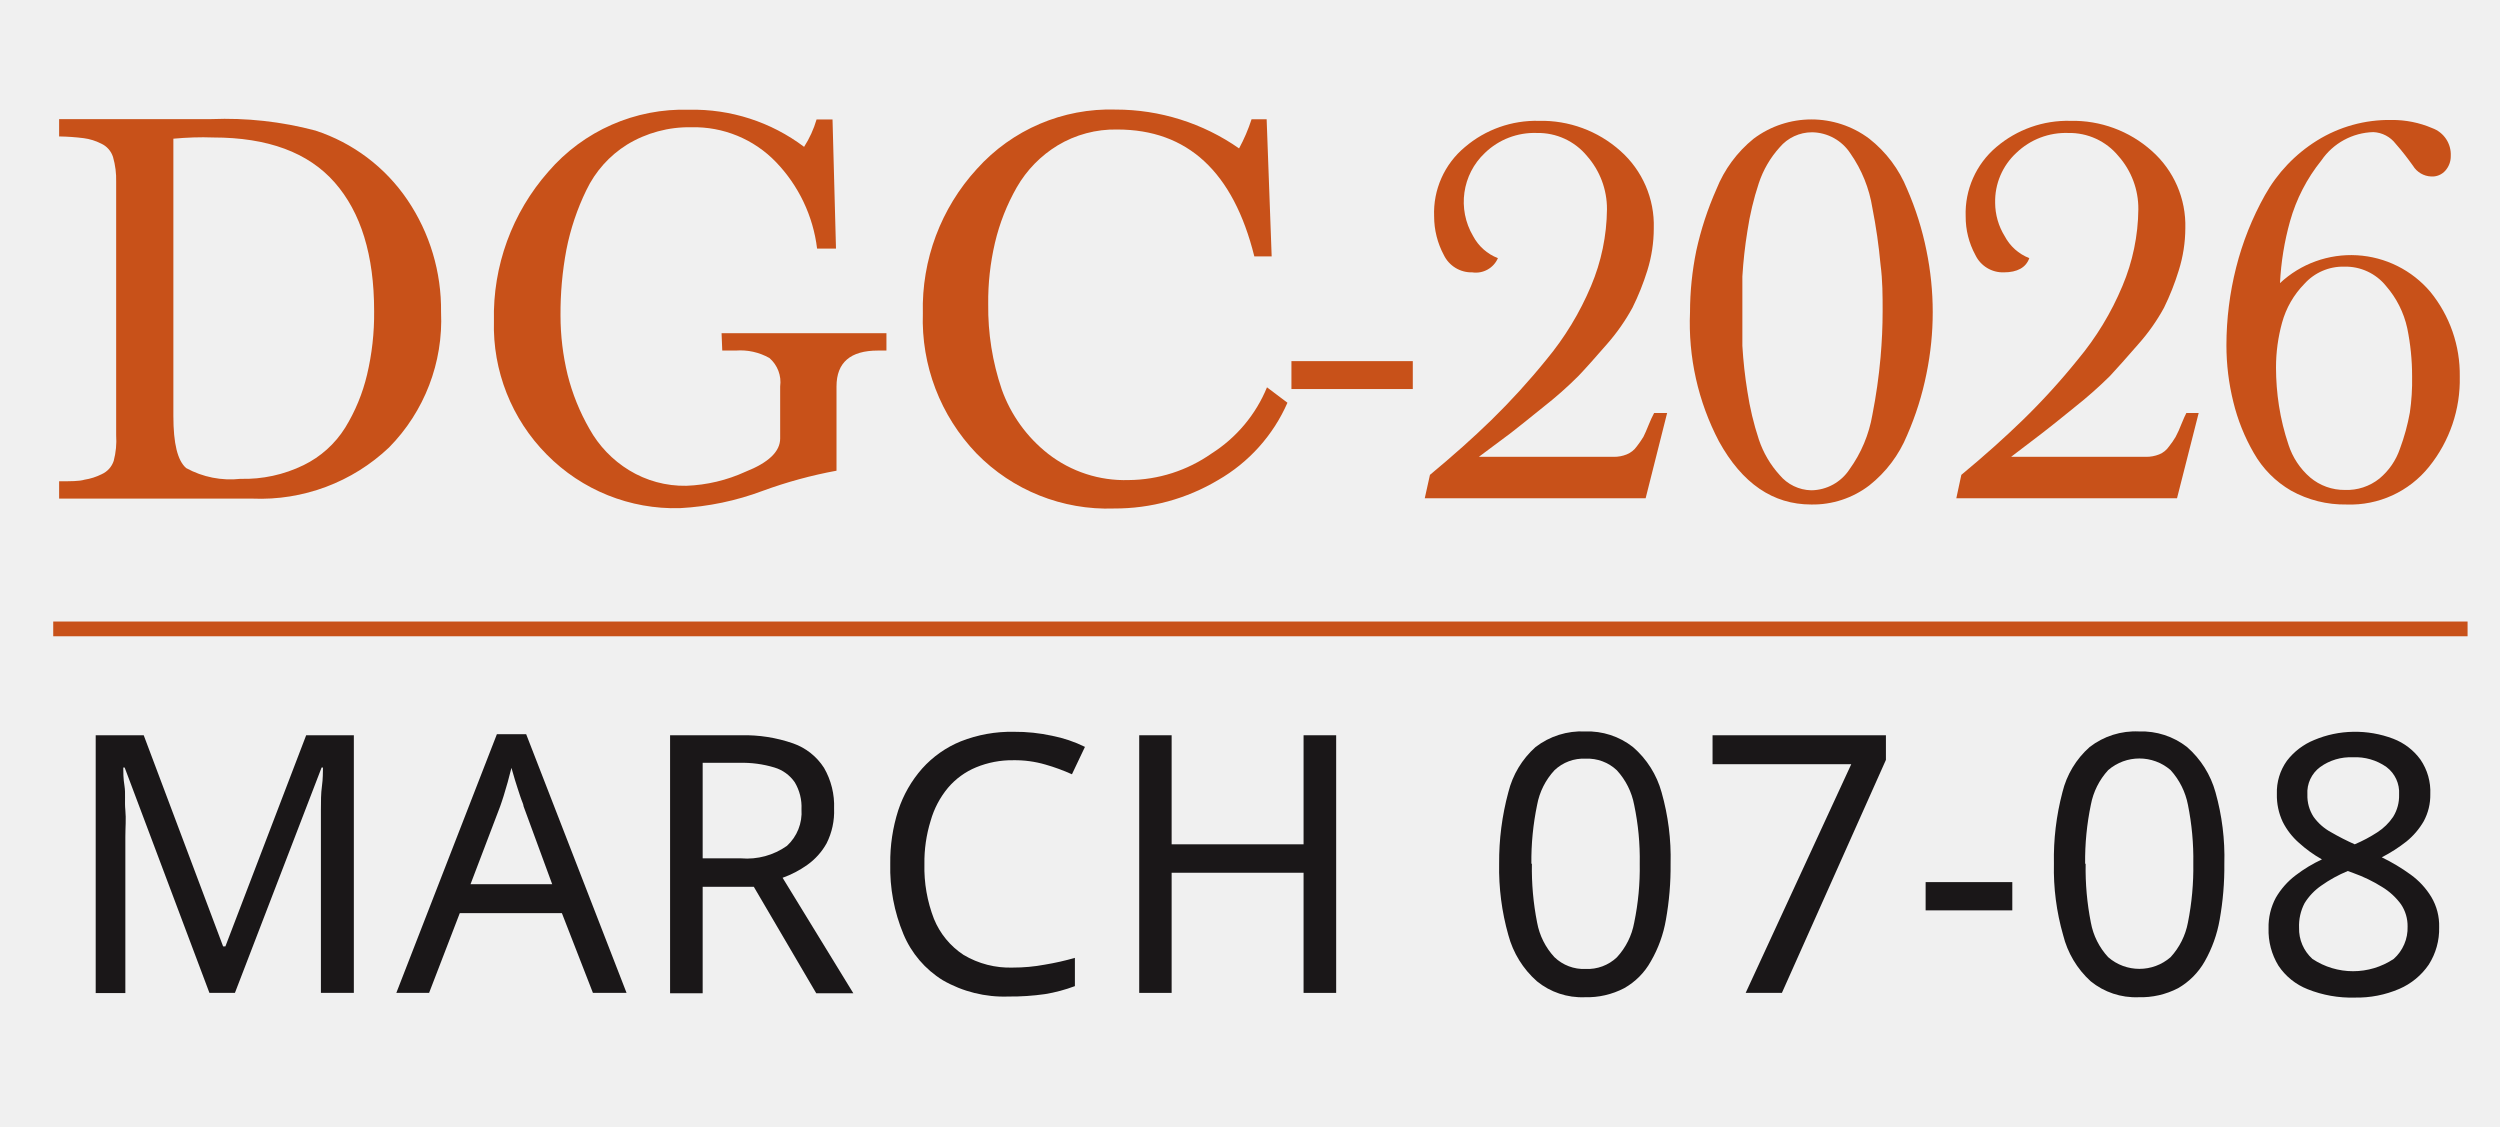
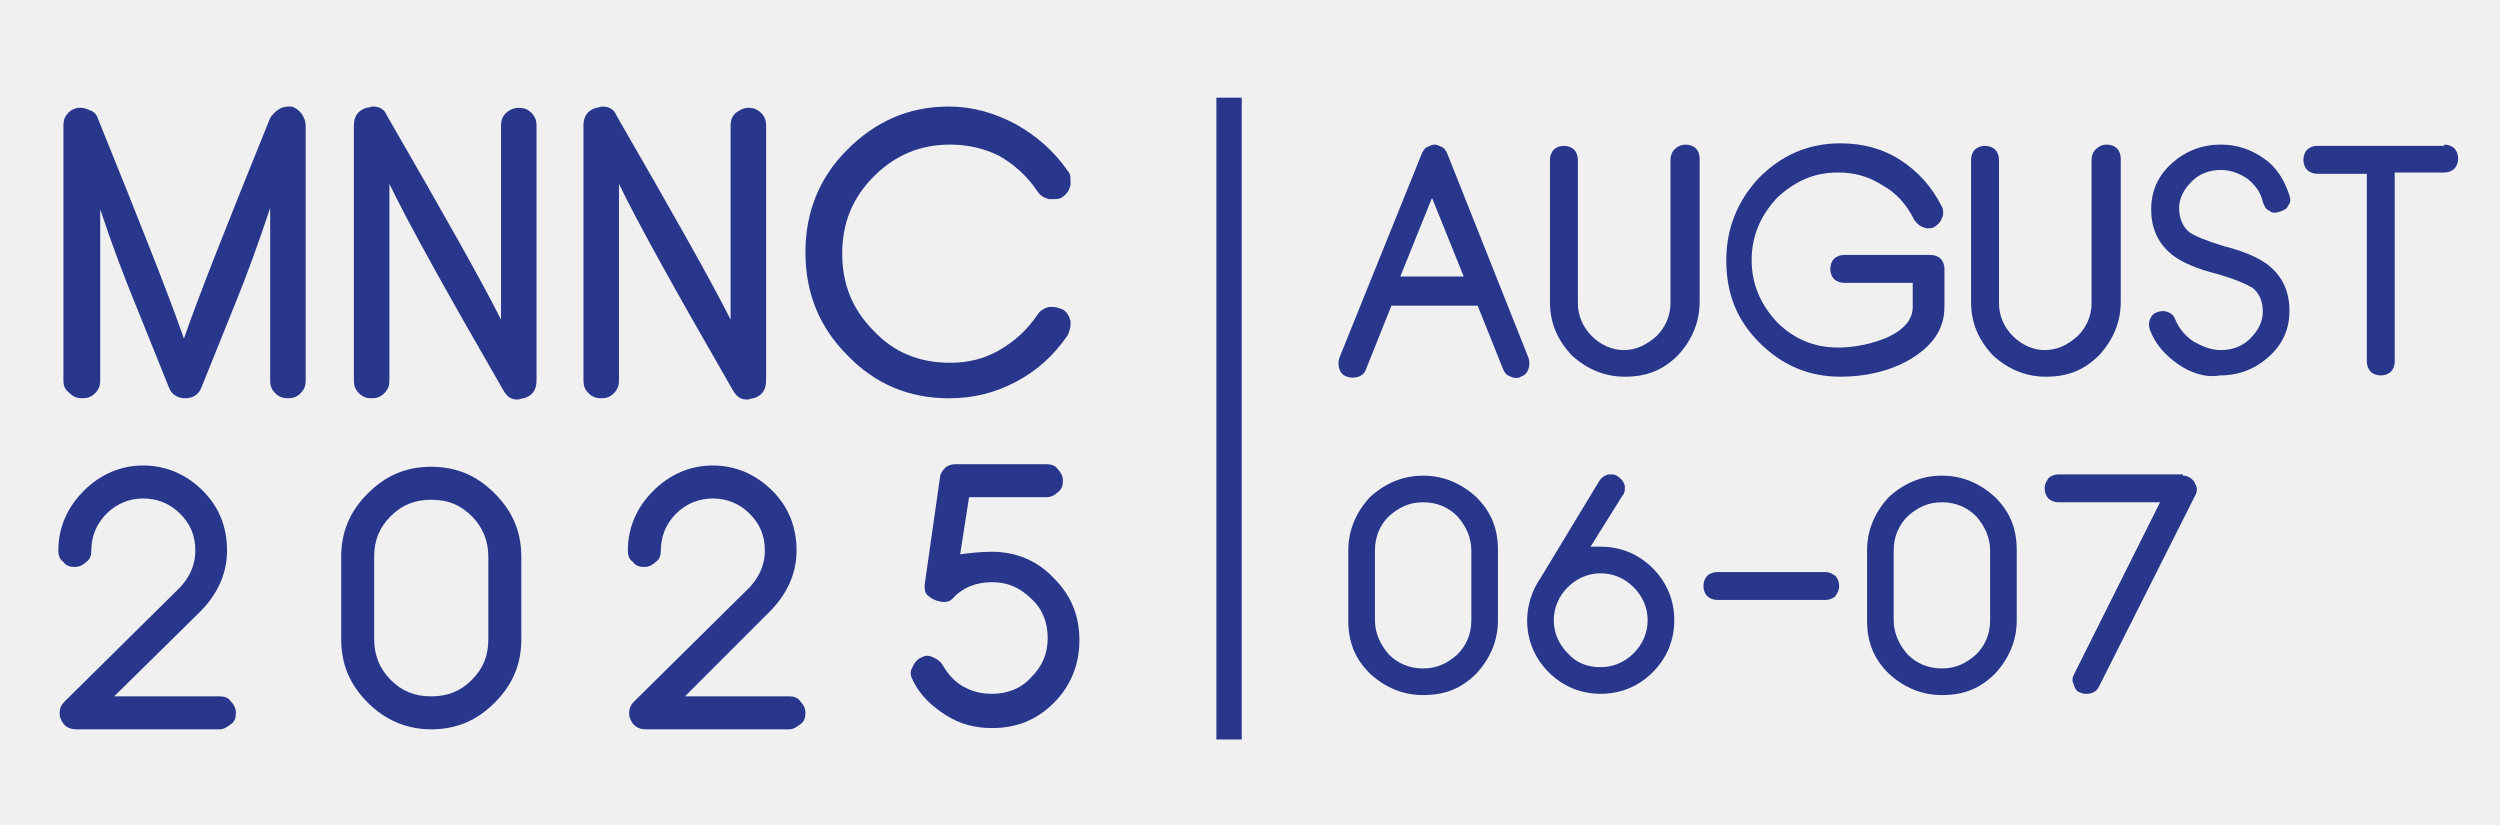
- <svg xmlns="http://www.w3.org/2000/svg" id="Layer_1" data-name="Layer 1" viewBox="0 0 144.2 65">
-   <defs>
-     <style>.cls-1{fill:#c85119;}.cls-2{fill:#1a1718;}</style>
-   </defs>
-   <path class="cls-1" d="M3.41,7.87v-1c.49,0,1.22,0,2.2,0H10c1,0,1.71,0,2.19,0a20.24,20.24,0,0,1,6,.66,10.25,10.25,0,0,1,5.31,4A11.29,11.29,0,0,1,25.44,18a10.46,10.46,0,0,1-3,7.81,10.79,10.79,0,0,1-7.88,2.95H3.41v-1c.68,0,1.17,0,1.46-.09a3.38,3.38,0,0,0,1-.32,1.28,1.28,0,0,0,.69-.77A4.6,4.6,0,0,0,6.7,25.1V10.49a4.7,4.7,0,0,0-.18-1.43,1.27,1.27,0,0,0-.69-.78,3.11,3.11,0,0,0-1-.31A12.63,12.63,0,0,0,3.41,7.87ZM10,8V24c0,1.58.24,2.57.74,3a5.31,5.31,0,0,0,3.13.62,7.82,7.82,0,0,0,3.64-.79,5.86,5.86,0,0,0,2.4-2.16,10.44,10.44,0,0,0,1.26-3.05,15.19,15.19,0,0,0,.41-3.68q0-4.83-2.28-7.42t-7-2.59C11.54,7.9,10.77,7.93,10,8Z" />
-   <path class="cls-1" d="M41.62,19.22h9.51v1h-.49c-1.59,0-2.39.69-2.39,2.07v4.86A26.06,26.06,0,0,0,44,28.31a16,16,0,0,1-4.78,1,10.36,10.36,0,0,1-7.68-3.09,10.52,10.52,0,0,1-3.05-7.71,12.57,12.57,0,0,1,3.14-8.61,10.28,10.28,0,0,1,8.12-3.57,10.62,10.62,0,0,1,6.63,2.14,6.13,6.13,0,0,0,.72-1.58h.92l.2,7.45H47.13a8.71,8.71,0,0,0-2.38-5,6.55,6.55,0,0,0-4.87-2,6.88,6.88,0,0,0-3.71,1,6.3,6.3,0,0,0-2.35,2.63,14,14,0,0,0-1.15,3.43,19.89,19.89,0,0,0-.34,3.8,14.55,14.55,0,0,0,.41,3.42A12.26,12.26,0,0,0,34,24.74a6.5,6.5,0,0,0,2.28,2.38,6.11,6.11,0,0,0,3.31.9A9,9,0,0,0,43,27.21Q45,26.42,45,25.29v-3a1.84,1.84,0,0,0-.62-1.64,3.42,3.42,0,0,0-1.94-.43h-.78Z" />
-   <path class="cls-1" d="M73.06,6.88l.29,7.91h-1q-1.82-7.32-7.91-7.32A6.42,6.42,0,0,0,61,8.39a6.78,6.78,0,0,0-2.35,2.41A12,12,0,0,0,57.39,14,14.88,14.88,0,0,0,57,17.55a14.74,14.74,0,0,0,.78,4.91,8.24,8.24,0,0,0,2.68,3.72,7.19,7.19,0,0,0,4.64,1.51,8.44,8.44,0,0,0,4.78-1.53,8.21,8.21,0,0,0,3.2-3.82l1.18.89a9.57,9.57,0,0,1-4,4.46,11.62,11.62,0,0,1-6,1.64,10.56,10.56,0,0,1-7.94-3.18,11.13,11.13,0,0,1-3.09-8.08,11.88,11.88,0,0,1,3.12-8.33,10.32,10.32,0,0,1,8-3.42,12.41,12.41,0,0,1,7.12,2.24,10,10,0,0,0,.72-1.68Z" />
-   <path class="cls-1" d="M81.49,20.83v1.61h-7V20.83Z" />
-   <path class="cls-1" d="M96.16,23.82l-1.24,4.92H82.18l.3-1.35q2-1.66,3.53-3.15a40.6,40.6,0,0,0,3.18-3.49,16.85,16.85,0,0,0,2.58-4.25,11.65,11.65,0,0,0,.92-4.43A4.61,4.61,0,0,0,91.54,9a3.65,3.65,0,0,0-2.89-1.33,4.1,4.1,0,0,0-3,1.15,3.88,3.88,0,0,0-.68,4.8,2.74,2.74,0,0,0,1.43,1.27,1.39,1.39,0,0,1-1.48.82,1.77,1.77,0,0,1-1.64-1,4.73,4.73,0,0,1-.56-2.23,4.93,4.93,0,0,1,1.78-4,6.33,6.33,0,0,1,4.26-1.51,6.82,6.82,0,0,1,4.7,1.73,5.73,5.73,0,0,1,1.93,4.47,8.19,8.19,0,0,1-.37,2.43,14.57,14.57,0,0,1-.86,2.15,11.66,11.66,0,0,1-1.47,2.1c-.67.77-1.22,1.39-1.65,1.84a22.14,22.14,0,0,1-2,1.77c-.9.73-1.53,1.23-1.89,1.51L85.3,26.35h7.78a1.93,1.93,0,0,0,.75-.14,1.32,1.32,0,0,0,.58-.46,6.28,6.28,0,0,0,.38-.55c.08-.16.19-.4.32-.73a6.62,6.62,0,0,1,.3-.65Z" />
-   <path class="cls-1" d="M104.47,29.1q-3.31,0-5.32-3.64A14.7,14.7,0,0,1,97.48,18a17.85,17.85,0,0,1,.36-3.53A18.5,18.5,0,0,1,99,10.92,7.16,7.16,0,0,1,101.15,8a5.56,5.56,0,0,1,6.67,0A7.05,7.05,0,0,1,110,10.9a17.47,17.47,0,0,1,1.12,3.56,17.63,17.63,0,0,1,0,7.09A17.27,17.27,0,0,1,110,25.11,7.15,7.15,0,0,1,107.82,28,5.36,5.36,0,0,1,104.47,29.1Zm0-.82a2.67,2.67,0,0,0,2.21-1.21A7.55,7.55,0,0,0,108,23.92a32,32,0,0,0,.47-3.3c.08-.91.12-1.8.12-2.68s0-1.76-.12-2.67A32,32,0,0,0,108,12a7.55,7.55,0,0,0-1.27-3.15,2.68,2.68,0,0,0-2.21-1.22,2.44,2.44,0,0,0-1.87.87,5.8,5.8,0,0,0-1.2,2.06,16.63,16.63,0,0,0-.66,2.77,25.88,25.88,0,0,0-.29,2.62c0,.69,0,1.37,0,2s0,1.33,0,2a26,26,0,0,0,.29,2.63,16.87,16.87,0,0,0,.66,2.77,5.75,5.75,0,0,0,1.2,2.05A2.44,2.44,0,0,0,104.47,28.28Z" />
-   <path class="cls-1" d="M126.82,23.82l-1.25,4.92H112.84l.29-1.35c1.34-1.11,2.51-2.16,3.53-3.15a39,39,0,0,0,3.18-3.49,16.56,16.56,0,0,0,2.58-4.25,11.65,11.65,0,0,0,.92-4.43A4.57,4.57,0,0,0,122.19,9a3.65,3.65,0,0,0-2.89-1.33,4.11,4.11,0,0,0-3,1.15,3.8,3.8,0,0,0-1.22,2.88,3.69,3.69,0,0,0,.55,1.92,2.72,2.72,0,0,0,1.42,1.27c-.19.54-.69.82-1.47.82a1.76,1.76,0,0,1-1.64-1,4.61,4.61,0,0,1-.56-2.23,5,5,0,0,1,1.77-4,6.34,6.34,0,0,1,4.27-1.51,6.82,6.82,0,0,1,4.69,1.73,5.74,5.74,0,0,1,1.94,4.47,8.21,8.21,0,0,1-.38,2.43,14.6,14.6,0,0,1-.85,2.15,11.28,11.28,0,0,1-1.48,2.1c-.67.77-1.22,1.39-1.64,1.84a24.15,24.15,0,0,1-2,1.77c-.9.73-1.52,1.23-1.89,1.51L116,26.35h7.78a2,2,0,0,0,.76-.14,1.25,1.25,0,0,0,.57-.46,4.65,4.65,0,0,0,.38-.55,6.21,6.21,0,0,0,.33-.73c.13-.32.23-.54.29-.65Z" />
-   <path class="cls-1" d="M131.51,16.33a6,6,0,0,1,8.67.5,7.56,7.56,0,0,1,1.7,4.89,8,8,0,0,1-1.77,5.2,5.83,5.83,0,0,1-4.76,2.18,6.36,6.36,0,0,1-3.2-.8A5.82,5.82,0,0,1,130,26.13a11.11,11.11,0,0,1-1.18-2.94,13.58,13.58,0,0,1-.4-3.28,18.39,18.39,0,0,1,.56-4.48,17.13,17.13,0,0,1,1.66-4.17,8.71,8.71,0,0,1,3-3.15,7.88,7.88,0,0,1,4.3-1.19,5.8,5.8,0,0,1,2.35.47A1.62,1.62,0,0,1,141.36,9a1.24,1.24,0,0,1-.31.84,1,1,0,0,1-.81.34,1.29,1.29,0,0,1-1.06-.62c-.3-.42-.62-.84-1-1.27a1.72,1.72,0,0,0-1.28-.67,3.75,3.75,0,0,0-3,1.63,9.8,9.8,0,0,0-1.81,3.51A16.14,16.14,0,0,0,131.51,16.33Zm7.62,5.39a13.74,13.74,0,0,0-.28-2.79,5.49,5.49,0,0,0-1.22-2.43,3,3,0,0,0-2.41-1.12,3,3,0,0,0-2.31,1,5.13,5.13,0,0,0-1.28,2.23,9.69,9.69,0,0,0-.35,2.59,14.51,14.51,0,0,0,.17,2.2,13.62,13.62,0,0,0,.55,2.25,4.19,4.19,0,0,0,1.25,1.89,3.06,3.06,0,0,0,2,.72,3,3,0,0,0,2-.66,3.85,3.85,0,0,0,1.18-1.72A12.18,12.18,0,0,0,139,23.8,12.79,12.79,0,0,0,139.13,21.72Z" />
-   <path class="cls-2" d="M12.08,57.27l-4.89-13H7.11c0,.27,0,.63.07,1.06s0,.9.05,1.4,0,1,0,1.55v9H5.52V42.41H8.29l4.58,12.18H13l4.66-12.18h2.75V57.27H18.51V48.14c0-.49,0-1,0-1.45s0-.93.06-1.35.05-.78.06-1.07h-.08l-5,13Z" />
-   <path class="cls-2" d="M34.2,57.27l-1.79-4.6H26.52l-1.77,4.6H22.86l5.8-14.92h1.69l5.79,14.92Zm-4-10.76c0-.11-.11-.31-.2-.6s-.2-.59-.29-.9-.16-.56-.21-.72c-.07.27-.15.56-.22.84l-.23.78c-.08.24-.14.44-.2.6L27.14,51h4.71Z" />
-   <path class="cls-2" d="M42.75,42.41a8.5,8.5,0,0,1,3,.47,3.49,3.49,0,0,1,1.78,1.41,4.36,4.36,0,0,1,.58,2.35,4.09,4.09,0,0,1-.43,2,3.77,3.77,0,0,1-1.12,1.25,5.83,5.83,0,0,1-1.42.74l4.08,6.66H47.08l-3.6-6.14H40.53v6.14H38.65V42.41ZM42.65,44H40.53v5.51h2.22a4,4,0,0,0,2.64-.72,2.61,2.61,0,0,0,.84-2.11,2.77,2.77,0,0,0-.39-1.56,2.18,2.18,0,0,0-1.17-.85A6.37,6.37,0,0,0,42.65,44Z" />
-   <path class="cls-2" d="M58.44,43.85a5.44,5.44,0,0,0-2.14.41,4.25,4.25,0,0,0-1.62,1.18,5.17,5.17,0,0,0-1,1.9,8.07,8.07,0,0,0-.36,2.5A8.19,8.19,0,0,0,53.87,53a4.53,4.53,0,0,0,1.71,2.08,5.21,5.21,0,0,0,2.84.73,9.94,9.94,0,0,0,1.85-.17A15.25,15.25,0,0,0,62,55.25v1.63a9.08,9.08,0,0,1-1.72.46,14.12,14.12,0,0,1-2.11.14,7.08,7.08,0,0,1-3.79-.94,5.7,5.7,0,0,1-2.27-2.66,9.94,9.94,0,0,1-.76-4.06,9.71,9.71,0,0,1,.46-3.08,6.91,6.91,0,0,1,1.38-2.41,6.06,6.06,0,0,1,2.23-1.57,7.92,7.92,0,0,1,3.06-.55,10,10,0,0,1,2.21.23,7.63,7.63,0,0,1,1.89.64l-.75,1.58a11.22,11.22,0,0,0-1.53-.56A6.3,6.3,0,0,0,58.44,43.85Z" />
-   <path class="cls-2" d="M77.07,57.27H75.19V50.34H67.58v6.93H65.71V42.41h1.87V48.7h7.61V42.41h1.88Z" />
-   <path class="cls-2" d="M96.36,49.82a17.4,17.4,0,0,1-.27,3.23,7.22,7.22,0,0,1-.87,2.4A4,4,0,0,1,93.68,57a4.62,4.62,0,0,1-2.27.52,4.11,4.11,0,0,1-2.76-.92A5.42,5.42,0,0,1,87,53.93a14.1,14.1,0,0,1-.53-4.11A15.35,15.35,0,0,1,87,45.7a5.14,5.14,0,0,1,1.57-2.61,4.35,4.35,0,0,1,2.86-.9,4.22,4.22,0,0,1,2.76.9,5.31,5.31,0,0,1,1.65,2.61A13.77,13.77,0,0,1,96.36,49.82Zm-8,0a16,16,0,0,0,.3,3.39,4,4,0,0,0,1,2,2.44,2.44,0,0,0,1.8.68,2.46,2.46,0,0,0,1.8-.67,4,4,0,0,0,1-2,15.48,15.48,0,0,0,.32-3.41,15.13,15.13,0,0,0-.32-3.38,4.07,4.07,0,0,0-1-2,2.46,2.46,0,0,0-1.8-.67,2.43,2.43,0,0,0-1.8.67,4,4,0,0,0-1,2A15.89,15.89,0,0,0,88.33,49.82Z" />
-   <path class="cls-2" d="M100.69,57.27l6.09-13.19h-8V42.41h10v1.42l-6,13.44Z" />
-   <path class="cls-2" d="M111.07,52.51V50.88h5v1.63Z" />
-   <path class="cls-2" d="M128.3,49.82a17.4,17.4,0,0,1-.27,3.23,7.45,7.45,0,0,1-.86,2.4A4.13,4.13,0,0,1,125.63,57a4.66,4.66,0,0,1-2.28.52,4.11,4.11,0,0,1-2.76-.92A5.34,5.34,0,0,1,119,53.93a13.77,13.77,0,0,1-.53-4.11,15,15,0,0,1,.49-4.12,5.08,5.08,0,0,1,1.57-2.61,4.31,4.31,0,0,1,2.85-.9,4.25,4.25,0,0,1,2.77.9,5.37,5.37,0,0,1,1.64,2.61A13.77,13.77,0,0,1,128.3,49.82Zm-8,0a16,16,0,0,0,.3,3.39,4,4,0,0,0,1,2,2.74,2.74,0,0,0,3.6,0,4.07,4.07,0,0,0,1-2,16.19,16.19,0,0,0,.31-3.41,15.82,15.82,0,0,0-.31-3.38,4.16,4.16,0,0,0-1-2,2.75,2.75,0,0,0-3.6,0,4.07,4.07,0,0,0-1,2A15.89,15.89,0,0,0,120.27,49.82Z" />
-   <path class="cls-2" d="M135.73,42.21a6.15,6.15,0,0,1,2.31.4,3.47,3.47,0,0,1,1.57,1.2,3.27,3.27,0,0,1,.57,2,3.16,3.16,0,0,1-.38,1.56,4.22,4.22,0,0,1-1,1.17,8.84,8.84,0,0,1-1.42.91,10.79,10.79,0,0,1,1.67,1,4.4,4.4,0,0,1,1.19,1.29,3.22,3.22,0,0,1,.45,1.74,3.83,3.83,0,0,1-.6,2.16,3.94,3.94,0,0,1-1.7,1.4,6.17,6.17,0,0,1-2.57.5,6.81,6.81,0,0,1-2.71-.48,3.62,3.62,0,0,1-1.69-1.36,3.91,3.91,0,0,1-.57-2.16,3.55,3.55,0,0,1,.42-1.76,4.38,4.38,0,0,1,1.14-1.29,8.1,8.1,0,0,1,1.52-.92,7.17,7.17,0,0,1-1.32-.95,4,4,0,0,1-.94-1.21,3.57,3.57,0,0,1-.34-1.61,3.11,3.11,0,0,1,.58-1.92,3.77,3.77,0,0,1,1.58-1.2A6,6,0,0,1,135.73,42.21Zm-3.12,11.3a2.34,2.34,0,0,0,.77,1.8,4.23,4.23,0,0,0,4.69,0,2.4,2.4,0,0,0,.8-1.87,2.24,2.24,0,0,0-.38-1.28,3.75,3.75,0,0,0-1.09-1,8.46,8.46,0,0,0-1.65-.8l-.33-.12a7.82,7.82,0,0,0-1.54.85,3.42,3.42,0,0,0-.95,1A2.82,2.82,0,0,0,132.61,53.51Zm3.1-9.83a3,3,0,0,0-1.88.56,1.83,1.83,0,0,0-.74,1.59,2.23,2.23,0,0,0,.36,1.29,3,3,0,0,0,1,.88,14.55,14.55,0,0,0,1.37.7,8.31,8.31,0,0,0,1.3-.69,3.16,3.16,0,0,0,.92-.9,2.31,2.31,0,0,0,.34-1.28,1.84,1.84,0,0,0-.73-1.59A3.1,3.1,0,0,0,135.71,43.68Z" />
-   <rect class="cls-1" x="3.07" y="35.85" width="139.26" height="0.85" />
+ <svg xmlns="http://www.w3.org/2000/svg" version="1.1" id="Layer_1" x="0px" y="0px" viewBox="0 0 197.1 65" style="enable-background:new 0 0 197.1 65;" xml:space="preserve">
+   <style type="text/css">
+ 	.st0{fill:#2F2F2F;}
+ 	.st1{fill:#B21A81;}
+ 	.st2{fill:#FFFFFF;}
+ 	.st3{fill:#3C3E3D;}
+ 	.st4{fill:#31BFC3;}
+ 	.st5{opacity:0.25;}
+ 	.st6{fill:#808080;}
+ 	.st7{fill:none;stroke:#808080;stroke-width:0.398;stroke-miterlimit:10;}
+ 	.st8{fill:#93B48E;}
+ 	.st9{opacity:0.88;fill:none;stroke:#93B48E;stroke-width:0.914;stroke-miterlimit:10;}
+ 	.st10{fill:#E9A036;}
+ 	.st11{fill:#A95A21;}
+ 	.st12{fill:none;stroke:#DE001C;stroke-width:0.487;stroke-miterlimit:10;}
+ 	.st13{fill:#1C816E;}
+ 	.st14{fill:#5BB9A4;}
+ 	.st15{fill:#122D24;}
+ 	.st16{fill:#175929;}
+ 	.st17{fill:#80BC27;}
+ 	.st18{fill:#7FBA28;}
+ 	.st19{fill:#7FB829;}
+ 	.st20{fill:#80BC28;}
+ 	.st21{fill:#80BC2A;}
+ 	.st22{fill:#3C7651;}
+ 	.st23{fill:#3B7550;}
+ 	.st24{fill:#80AA94;}
+ 	.st25{fill:#FAFCFC;}
+ 	.st26{fill:#25524A;}
+ 	.st27{fill:#A9A01F;}
+ 	.st28{fill:#23995B;}
+ 	.st29{fill:#1D4479;}
+ 	.st30{fill:none;stroke:#262728;stroke-width:1.077;stroke-miterlimit:10;}
+ 	.st31{fill:#28378C;}
+ 	.st32{fill:#40A6E2;}
+ 	.st33{fill:#FCCE1C;}
+ 	.st34{fill:none;stroke:#737373;stroke-width:1.11;stroke-miterlimit:10;}
+ 	.st35{fill:#00B9D7;}
+ 	.st36{fill:none;stroke:#FFFFFF;stroke-width:1.562;stroke-miterlimit:10;}
+ 	.st37{fill:#2B3A3B;}
+ 	.st38{fill:none;stroke:#6E1215;stroke-width:0.642;stroke-miterlimit:10;}
+ 	.st39{fill:none;stroke:#6E1215;stroke-width:0.447;stroke-miterlimit:10;}
+ 	.st40{opacity:0.88;fill:none;stroke:#93B48E;stroke-width:0.56;stroke-miterlimit:10;}
+ 	.st41{fill:none;stroke:#FFFFFF;stroke-width:0.94;stroke-miterlimit:10;}
+ 	.st42{fill:none;stroke:#737373;stroke-width:0.501;stroke-miterlimit:10;}
+ 	.st43{fill:none;stroke:#FFFFFF;stroke-width:1.389;stroke-miterlimit:10;}
+ 	.st44{fill:none;stroke:#737373;stroke-width:0.74;stroke-miterlimit:10;}
+ 	.st45{fill:none;stroke:#23995B;stroke-width:0.663;stroke-miterlimit:10;}
+ 	.st46{fill:none;stroke:#23995B;stroke-width:0.396;stroke-miterlimit:10;}
+ 	.st47{fill:none;stroke:#28378C;stroke-width:2;stroke-miterlimit:10;}
+ 	.st48{fill:none;stroke:#28378C;stroke-width:1.091;stroke-miterlimit:10;}
+ 	.st49{fill:#96AFCE;}
+ 	.st50{fill:#3B3888;}
+ 	.st51{fill:#F2F3F1;}
+ 	.st52{fill:#F2F3F2;}
+ 	.st53{fill:#F1F6F2;}
+ 	.st54{fill:#EFF2F0;}
+ 	.st55{fill:#DFE8E2;}
+ 	.st56{fill:#EDF0EC;}
+ 	.st57{fill:#3CA835;}
+ 	.st58{fill:none;stroke:#DE001C;stroke-width:0.451;stroke-miterlimit:10;}
+ 	.st59{fill:none;stroke:#DE001C;stroke-width:0.198;stroke-miterlimit:10;}
+ 	.st60{fill:none;stroke:#DE001C;stroke-width:0.354;stroke-miterlimit:10;}
+ 	.st61{fill:none;stroke:#808080;stroke-width:0.342;stroke-miterlimit:10;}
+ 	.st62{fill:none;stroke:#808080;stroke-width:0.228;stroke-miterlimit:10;}
+ 	.st63{fill:#020201;}
+ 	.st64{fill:#37B2B5;}
+ 	.st65{fill:#000100;}
+ 	.st66{fill:none;stroke:#C85119;stroke-width:0.847;stroke-miterlimit:10;}
+ 	.st67{fill:#C85119;}
+ 	.st68{fill:#1A1718;}
+ 	.st69{fill:none;stroke:#96AFCE;stroke-width:0.524;stroke-miterlimit:10;}
+ 	.st70{fill:none;stroke:#808080;stroke-width:0.736;stroke-miterlimit:10;}
+ 	.st71{fill:none;stroke:#25524A;stroke-width:1.193;stroke-miterlimit:10;}
+ 	.st72{fill:#37B2B5;stroke:#37B2B5;stroke-width:0.682;stroke-miterlimit:10;}
+ 	.st73{fill:#737373;}
+ 	.st74{fill:#0B4485;}
+ 	.st75{fill:none;stroke:#262728;stroke-width:1.19;stroke-miterlimit:10;}
+ 	.st76{fill:#6E1215;}
+ 	.st77{opacity:0.88;}
+ 	.st78{fill:#DE001C;}
+ 	.st79{fill:#DF001B;}
+ 	.st80{fill:#020201;stroke:#FFFFFF;stroke-width:0.541;stroke-miterlimit:10;}
+ 	.st81{fill:#DF001B;stroke:#FFFFFF;stroke-width:0.541;stroke-miterlimit:10;}
+ 	.st82{fill:#FFFFFF;stroke:#FFFFFF;stroke-width:2;stroke-miterlimit:10;}
+ 	.st83{fill:#23985B;}
+ 	.st84{fill:#262728;}
+ 	.st85{fill:none;stroke:#FFFFFF;stroke-width:1.614;stroke-miterlimit:10;}
+ 	.st86{fill:none;stroke:#737373;stroke-width:0.765;stroke-miterlimit:10;}
+ 	.st87{fill:none;stroke:#808080;stroke-width:0.367;stroke-miterlimit:10;}
+ 	.st88{fill:none;stroke:#40A6E2;stroke-width:1.408;stroke-miterlimit:10;}
+ 	.st89{fill:#DF001B;stroke:#FFFFFF;stroke-width:0.456;stroke-miterlimit:10;}
+ 	.st90{fill:#1A1818;}
+ </style>
+   <g>
+     <g>
+       <path class="st31" d="M120.5,28.2c0.1,0.3,0.1,0.6,0,0.9c-0.1,0.3-0.3,0.5-0.6,0.6c-0.1,0.1-0.3,0.1-0.4,0.1    c-0.2,0-0.4-0.1-0.6-0.2c-0.2-0.1-0.3-0.3-0.4-0.5l-2-5h-6.8l-2,5c-0.1,0.3-0.3,0.5-0.6,0.6c-0.3,0.1-0.6,0.1-0.9,0    s-0.5-0.3-0.6-0.6c-0.1-0.3-0.1-0.6,0-0.9l6.5-16.1c0.1-0.2,0.2-0.4,0.4-0.5c0.2-0.1,0.4-0.2,0.6-0.2c0.2,0,0.4,0.1,0.6,0.2    c0.2,0.1,0.3,0.3,0.4,0.5L120.5,28.2z M115.4,21.8l-2.5-6.2l-2.5,6.2H115.4z" />
+       <path class="st31" d="M132.9,11.4c0.3,0,0.6,0.1,0.8,0.3c0.2,0.2,0.3,0.5,0.3,0.8v11.3c0,1.6-0.6,3-1.7,4.2    c-1.2,1.2-2.5,1.7-4.2,1.7c-1.6,0-3-0.6-4.2-1.7c-1.1-1.2-1.7-2.5-1.7-4.2V12.6c0-0.3,0.1-0.6,0.3-0.8c0.2-0.2,0.5-0.3,0.8-0.3    c0.3,0,0.6,0.1,0.8,0.3c0.2,0.2,0.3,0.5,0.3,0.8v11.3c0,1,0.4,1.9,1.1,2.6c0.7,0.7,1.6,1.1,2.5,1.1c1,0,1.8-0.4,2.6-1.1    c0.7-0.7,1.1-1.6,1.1-2.6V12.6c0-0.3,0.1-0.6,0.3-0.8C132.3,11.5,132.6,11.4,132.9,11.4z" />
+       <path class="st31" d="M152.2,20.1c0.3,0,0.6,0.1,0.8,0.3c0.2,0.2,0.3,0.5,0.3,0.8v3c0,1.8-1,3.2-3,4.3c-1.5,0.8-3.3,1.2-5.2,1.2    c-2.5,0-4.6-0.9-6.4-2.7c-1.8-1.8-2.6-3.9-2.6-6.5c0-2.5,0.9-4.7,2.6-6.5c1.8-1.8,3.9-2.7,6.4-2.7c1.7,0,3.3,0.4,4.7,1.3    c1.4,0.9,2.5,2.1,3.3,3.7c0.1,0.2,0.1,0.3,0.1,0.5c0,0.1,0,0.2-0.1,0.4c-0.1,0.3-0.3,0.5-0.6,0.7c-0.2,0.1-0.3,0.1-0.5,0.1    c-0.1,0-0.2,0-0.4-0.1c-0.3-0.1-0.5-0.3-0.7-0.6c-0.6-1.2-1.4-2.1-2.5-2.7c-1.1-0.7-2.2-1-3.5-1c-1.9,0-3.4,0.7-4.8,2    c-1.3,1.4-2,3-2,4.9c0,1.9,0.7,3.5,2,4.9c1.3,1.3,2.9,2,4.8,2c1.4,0,2.7-0.3,3.9-0.8c1.3-0.6,2-1.4,2-2.4v-1.9h-5.4    c-0.3,0-0.6-0.1-0.8-0.3c-0.2-0.2-0.3-0.5-0.3-0.8c0-0.3,0.1-0.6,0.3-0.8c0.2-0.2,0.5-0.3,0.8-0.3H152.2z" />
+       <path class="st31" d="M166.1,11.4c0.3,0,0.6,0.1,0.8,0.3c0.2,0.2,0.3,0.5,0.3,0.8v11.3c0,1.6-0.6,3-1.7,4.2    c-1.2,1.2-2.5,1.7-4.2,1.7c-1.6,0-3-0.6-4.2-1.7c-1.1-1.2-1.7-2.5-1.7-4.2V12.6c0-0.3,0.1-0.6,0.3-0.8c0.2-0.2,0.5-0.3,0.8-0.3    c0.3,0,0.6,0.1,0.8,0.3c0.2,0.2,0.3,0.5,0.3,0.8v11.3c0,1,0.4,1.9,1.1,2.6c0.7,0.7,1.6,1.1,2.5,1.1c1,0,1.8-0.4,2.6-1.1    c0.7-0.7,1.1-1.6,1.1-2.6V12.6c0-0.3,0.1-0.6,0.3-0.8C165.5,11.5,165.8,11.4,166.1,11.4z" />
+       <path class="st31" d="M171.7,28.7c-1-0.7-1.8-1.6-2.2-2.7c-0.1-0.3-0.1-0.6,0-0.8c0.1-0.3,0.3-0.5,0.6-0.6c0.3-0.1,0.6-0.1,0.8,0    c0.3,0.1,0.5,0.3,0.6,0.6c0.3,0.7,0.8,1.3,1.4,1.7c0.7,0.4,1.4,0.7,2.2,0.7c0.9,0,1.7-0.3,2.3-0.9c0.6-0.6,1-1.3,1-2.1    c0-0.9-0.3-1.5-0.8-1.9c-0.5-0.3-1.4-0.7-2.8-1.1c-1.6-0.4-2.7-0.9-3.4-1.4c-1.2-0.9-1.8-2.1-1.8-3.7c0-1.4,0.5-2.6,1.6-3.6    c1.1-1,2.4-1.5,3.9-1.5c1.3,0,2.4,0.4,3.4,1.1c1,0.7,1.6,1.7,2,2.9c0.1,0.3,0.1,0.6-0.1,0.8c-0.1,0.3-0.4,0.4-0.7,0.5    c-0.3,0.1-0.6,0.1-0.8-0.1c-0.3-0.1-0.4-0.4-0.5-0.7c-0.2-0.8-0.6-1.3-1.2-1.8c-0.6-0.4-1.3-0.7-2.1-0.7c-0.9,0-1.7,0.3-2.3,0.9    c-0.6,0.6-1,1.3-1,2.1c0,0.8,0.3,1.5,0.8,1.9c0.4,0.3,1.4,0.7,2.7,1.1c1.6,0.4,2.7,0.9,3.4,1.4c1.2,0.9,1.8,2.1,1.8,3.7    c0,1.4-0.5,2.6-1.6,3.6s-2.4,1.5-3.9,1.5C173.9,29.8,172.7,29.4,171.7,28.7z" />
+       <path class="st31" d="M192.7,11.4c0.3,0,0.6,0.1,0.8,0.3c0.2,0.2,0.3,0.5,0.3,0.8s-0.1,0.6-0.3,0.8c-0.2,0.2-0.5,0.3-0.8,0.3h-3.9    v14.9c0,0.3-0.1,0.6-0.3,0.8c-0.2,0.2-0.5,0.3-0.8,0.3c-0.3,0-0.6-0.1-0.8-0.3c-0.2-0.2-0.3-0.5-0.3-0.8V13.7h-3.9    c-0.3,0-0.6-0.1-0.8-0.3c-0.2-0.2-0.3-0.5-0.3-0.8s0.1-0.6,0.3-0.8c0.2-0.2,0.5-0.3,0.8-0.3H192.7z" />
+       <path class="st31" d="M112.2,37.5c1.6,0,3,0.6,4.2,1.7c1.2,1.2,1.7,2.5,1.7,4.2v5.5c0,1.6-0.6,3-1.7,4.2c-1.2,1.2-2.5,1.7-4.2,1.7    c-1.6,0-3-0.6-4.2-1.7c-1.2-1.2-1.7-2.5-1.7-4.2v-5.5c0-1.6,0.6-3,1.7-4.2C109.2,38.1,110.6,37.5,112.2,37.5z M116,43.4    c0-1-0.4-1.9-1.1-2.7c-0.7-0.7-1.6-1.1-2.7-1.1s-1.9,0.4-2.7,1.1c-0.7,0.7-1.1,1.6-1.1,2.7v5.5c0,1,0.4,1.9,1.1,2.7    c0.7,0.7,1.6,1.1,2.7,1.1s1.9-0.4,2.7-1.1c0.7-0.7,1.1-1.6,1.1-2.7V43.4z" />
+       <path class="st31" d="M126.2,43.1c1.6,0,3,0.6,4.1,1.7c1.1,1.1,1.7,2.5,1.7,4.1s-0.6,3-1.7,4.1c-1.1,1.1-2.5,1.7-4.1,1.7    c-1.6,0-3-0.6-4.1-1.7c-1.1-1.1-1.7-2.5-1.7-4.1c0-1.2,0.4-2.4,1.1-3.4l4.6-7.6c0.2-0.3,0.4-0.4,0.7-0.5c0.1,0,0.2,0,0.3,0    c0.2,0,0.4,0.1,0.5,0.2c0.3,0.2,0.4,0.4,0.5,0.7c0,0.1,0,0.2,0,0.3c0,0.2-0.1,0.4-0.2,0.5l-2.5,4C125.7,43.1,126,43.1,126.2,43.1z     M126.2,52.6c1,0,1.9-0.4,2.6-1.1c0.7-0.7,1.1-1.6,1.1-2.6c0-1-0.4-1.9-1.1-2.6c-0.7-0.7-1.6-1.1-2.6-1.1c-1,0-1.9,0.4-2.6,1.1    c-0.7,0.7-1.1,1.6-1.1,2.6c0,1,0.4,1.9,1.1,2.6C124.3,52.3,125.2,52.6,126.2,52.6z" />
+       <path class="st31" d="M143.9,45.1c0.3,0,0.5,0.1,0.8,0.3c0.2,0.2,0.3,0.5,0.3,0.8c0,0.3-0.1,0.5-0.3,0.8c-0.2,0.2-0.5,0.3-0.8,0.3    h-8.5c-0.3,0-0.6-0.1-0.8-0.3c-0.2-0.2-0.3-0.5-0.3-0.8c0-0.3,0.1-0.6,0.3-0.8c0.2-0.2,0.5-0.3,0.8-0.3H143.9z" />
+       <path class="st31" d="M153.1,37.5c1.6,0,3,0.6,4.2,1.7c1.2,1.2,1.7,2.5,1.7,4.2v5.5c0,1.6-0.6,3-1.7,4.2c-1.2,1.2-2.5,1.7-4.2,1.7    c-1.6,0-3-0.6-4.2-1.7c-1.2-1.2-1.7-2.5-1.7-4.2v-5.5c0-1.6,0.6-3,1.7-4.2C150.1,38.1,151.5,37.5,153.1,37.5z M156.9,43.4    c0-1-0.4-1.9-1.1-2.7c-0.7-0.7-1.6-1.1-2.7-1.1s-1.9,0.4-2.7,1.1c-0.7,0.7-1.1,1.6-1.1,2.7v5.5c0,1,0.4,1.9,1.1,2.7    c0.7,0.7,1.6,1.1,2.7,1.1s1.9-0.4,2.7-1.1c0.7-0.7,1.1-1.6,1.1-2.7V43.4z" />
+       <path class="st31" d="M172.1,37.5c0.4,0,0.7,0.2,0.9,0.5c0.1,0.2,0.2,0.4,0.2,0.5c0,0.2,0,0.3-0.1,0.5l-7.6,15.1    c-0.2,0.4-0.5,0.6-1,0.6c-0.2,0-0.3,0-0.5-0.1c-0.3-0.1-0.4-0.3-0.5-0.6c0-0.1-0.1-0.2-0.1-0.3c0-0.2,0-0.3,0.1-0.5l6.8-13.6h-8    c-0.3,0-0.6-0.1-0.8-0.3c-0.2-0.2-0.3-0.5-0.3-0.8s0.1-0.5,0.3-0.8c0.2-0.2,0.5-0.3,0.8-0.3H172.1z" />
+     </g>
+     <g>
+       <rect x="95.9" y="7.7" class="st31" width="2" height="50.6" />
+     </g>
+     <g>
+       <path class="st31" d="M23.8,9c0.2,0.3,0.3,0.6,0.3,0.9V30c0,0.4-0.1,0.7-0.4,1c-0.3,0.3-0.6,0.4-1,0.4c-0.4,0-0.7-0.1-1-0.4    c-0.3-0.3-0.4-0.6-0.4-1V16.4c-0.9,2.7-1.8,5.2-2.7,7.4l-2.7,6.7c-0.2,0.6-0.7,0.9-1.3,0.9s-1.1-0.3-1.3-0.9l-2.7-6.7    c-0.9-2.2-1.8-4.6-2.7-7.3V30c0,0.4-0.1,0.7-0.4,1c-0.3,0.3-0.6,0.4-1,0.4c-0.4,0-0.7-0.1-1-0.4C5.1,30.7,5,30.4,5,30V9.9    C5,9.5,5.1,9.2,5.3,9c0.2-0.3,0.5-0.4,0.8-0.5c0.1,0,0.2,0,0.3,0c0.2,0,0.5,0.1,0.7,0.2C7.4,8.8,7.6,9,7.7,9.3    c3.4,8.4,5.7,14.2,6.8,17.4c1.1-3.2,3.4-9,6.8-17.4C21.5,9,21.7,8.8,22,8.6c0.2-0.1,0.4-0.2,0.7-0.2c0.1,0,0.2,0,0.3,0    C23.3,8.5,23.6,8.7,23.8,9z" />
+       <path class="st31" d="M40.9,8.5c0.4,0,0.7,0.1,1,0.4c0.3,0.3,0.4,0.6,0.4,1V30c0,0.7-0.3,1.2-1,1.4c-0.2,0-0.3,0.1-0.5,0.1    c-0.5,0-0.8-0.2-1.1-0.7c-4.5-7.8-7.5-13.2-9-16.3V30c0,0.4-0.1,0.7-0.4,1c-0.3,0.3-0.6,0.4-1,0.4c-0.4,0-0.7-0.1-1-0.4    c-0.3-0.3-0.4-0.6-0.4-1V9.9c0-0.7,0.3-1.2,1-1.4c0.2,0,0.3-0.1,0.5-0.1c0.5,0,0.9,0.2,1.1,0.7c4.5,7.8,7.5,13.1,9,16.1V9.9    c0-0.4,0.1-0.7,0.4-1C40.1,8.7,40.5,8.5,40.9,8.5z" />
+       <path class="st31" d="M59,8.5c0.4,0,0.7,0.1,1,0.4c0.3,0.3,0.4,0.6,0.4,1V30c0,0.7-0.3,1.2-1,1.4c-0.2,0-0.3,0.1-0.5,0.1    c-0.5,0-0.8-0.2-1.1-0.7c-4.5-7.8-7.5-13.2-9-16.3V30c0,0.4-0.1,0.7-0.4,1c-0.3,0.3-0.6,0.4-1,0.4c-0.4,0-0.7-0.1-1-0.4    c-0.3-0.3-0.4-0.6-0.4-1V9.9c0-0.7,0.3-1.2,1-1.4c0.2,0,0.3-0.1,0.5-0.1c0.5,0,0.9,0.2,1.1,0.7c4.5,7.8,7.5,13.1,9,16.1V9.9    c0-0.4,0.1-0.7,0.4-1C58.3,8.7,58.6,8.5,59,8.5z" />
+       <path class="st31" d="M74.9,11.4c-2.3,0-4.3,0.8-6,2.5c-1.7,1.7-2.5,3.7-2.5,6.1c0,2.4,0.8,4.4,2.5,6.1c1.6,1.7,3.6,2.5,6,2.5    c1.4,0,2.7-0.3,3.9-1c1.2-0.7,2.2-1.6,3-2.8c0.2-0.3,0.5-0.5,0.9-0.6c0.1,0,0.2,0,0.3,0c0.3,0,0.5,0.1,0.8,0.2    c0.3,0.2,0.5,0.5,0.6,0.9c0,0.1,0,0.2,0,0.3c0,0.3-0.1,0.5-0.2,0.8c-1.1,1.6-2.4,2.8-4.1,3.7c-1.7,0.9-3.4,1.3-5.3,1.3    c-3.1,0-5.8-1.1-8-3.4c-2.2-2.2-3.3-4.9-3.3-8.1c0-3.2,1.1-5.9,3.3-8.1c2.2-2.2,4.8-3.4,8-3.4c1.9,0,3.6,0.5,5.3,1.4    c1.6,0.9,3,2.1,4.1,3.7c0.2,0.2,0.2,0.5,0.2,0.8c0,0.1,0,0.2,0,0.3c-0.1,0.4-0.3,0.7-0.6,0.9c-0.2,0.2-0.5,0.2-0.8,0.2    c-0.1,0-0.2,0-0.3,0c-0.4-0.1-0.7-0.3-0.9-0.6c-0.8-1.2-1.8-2.1-3-2.8C77.6,11.7,76.3,11.4,74.9,11.4z" />
+       <path class="st31" d="M17.3,54.9c0.4,0,0.7,0.1,0.9,0.4c0.2,0.2,0.4,0.5,0.4,0.9s-0.1,0.7-0.4,0.9s-0.5,0.4-0.9,0.4H6    c-0.6,0-1-0.3-1.2-0.8c-0.1-0.2-0.1-0.4-0.1-0.5c0-0.3,0.1-0.6,0.4-0.9l8.7-8.6c1.1-1,1.6-2.1,1.6-3.3s-0.4-2.1-1.2-2.9    c-0.8-0.8-1.8-1.2-2.9-1.2s-2.1,0.4-2.9,1.2c-0.8,0.8-1.2,1.8-1.2,2.9c0,0.4-0.1,0.7-0.4,0.9c-0.2,0.2-0.5,0.4-0.9,0.4    s-0.7-0.1-0.9-0.4c-0.3-0.2-0.4-0.5-0.4-0.9c0-1.8,0.7-3.4,2-4.7c1.3-1.3,2.9-2,4.7-2s3.4,0.7,4.7,2c1.3,1.3,1.9,2.9,1.9,4.7    c0,1.9-0.8,3.6-2.4,5.1l-6.5,6.4H17.3z" />
+       <path class="st31" d="M34,36.8c2,0,3.6,0.7,5,2.1c1.4,1.4,2.1,3,2.1,5v6.5c0,2-0.7,3.6-2.1,5c-1.4,1.4-3,2.1-5,2.1    c-1.9,0-3.6-0.7-5-2.1c-1.4-1.4-2.1-3-2.1-5v-6.5c0-2,0.7-3.6,2.1-5C30.4,37.5,32,36.8,34,36.8z M38.5,43.9c0-1.2-0.4-2.3-1.3-3.2    c-0.9-0.9-1.9-1.3-3.2-1.3s-2.3,0.4-3.2,1.3c-0.9,0.9-1.3,1.9-1.3,3.2v6.5c0,1.2,0.4,2.3,1.3,3.2c0.9,0.9,1.9,1.3,3.2,1.3    s2.3-0.4,3.2-1.3c0.9-0.9,1.3-1.9,1.3-3.2V43.9z" />
+       <path class="st31" d="M62.2,54.9c0.4,0,0.7,0.1,0.9,0.4c0.2,0.2,0.4,0.5,0.4,0.9s-0.1,0.7-0.4,0.9s-0.5,0.4-0.9,0.4H50.9    c-0.6,0-1-0.3-1.2-0.8c-0.1-0.2-0.1-0.4-0.1-0.5c0-0.3,0.1-0.6,0.4-0.9l8.7-8.6c1.1-1,1.6-2.1,1.6-3.3s-0.4-2.1-1.2-2.9    c-0.8-0.8-1.8-1.2-2.9-1.2s-2.1,0.4-2.9,1.2c-0.8,0.8-1.2,1.8-1.2,2.9c0,0.4-0.1,0.7-0.4,0.9c-0.2,0.2-0.5,0.4-0.9,0.4    s-0.7-0.1-0.9-0.4c-0.3-0.2-0.4-0.5-0.4-0.9c0-1.8,0.7-3.4,2-4.7c1.3-1.3,2.9-2,4.7-2s3.4,0.7,4.7,2c1.3,1.3,1.9,2.9,1.9,4.7    c0,1.9-0.8,3.6-2.4,5.1L54,54.9H62.2z" />
+       <path class="st31" d="M78.2,43.5c1.9,0,3.6,0.7,4.9,2.1c1.4,1.4,2,3,2,4.9s-0.7,3.6-2,4.9c-1.4,1.4-3,2-4.9,2    c-1.3,0-2.5-0.3-3.6-1c-1.1-0.7-2-1.5-2.6-2.7c-0.1-0.2-0.2-0.4-0.2-0.6c0-0.1,0-0.3,0.1-0.4c0.1-0.3,0.3-0.6,0.6-0.8    c0.2-0.1,0.4-0.2,0.6-0.2c0.1,0,0.2,0,0.4,0.1c0.3,0.1,0.6,0.3,0.8,0.6c0.4,0.7,0.9,1.3,1.6,1.7c0.7,0.4,1.4,0.6,2.3,0.6    c1.2,0,2.3-0.4,3.1-1.3c0.9-0.9,1.3-1.9,1.3-3.1c0-1.2-0.4-2.3-1.3-3.1c-0.9-0.9-1.9-1.3-3.1-1.3s-2.3,0.4-3.1,1.3    c-0.3,0.3-0.7,0.3-1.1,0.2s-0.7-0.3-0.9-0.5s-0.2-0.5-0.2-0.8l1.2-8.4c0-0.3,0.2-0.6,0.4-0.8c0.2-0.2,0.5-0.3,0.8-0.3h7.2    c0.4,0,0.7,0.1,0.9,0.4c0.2,0.2,0.4,0.5,0.4,0.9s-0.1,0.7-0.4,0.9c-0.3,0.3-0.6,0.4-0.9,0.4h-6.1l-0.7,4.5    C76.5,43.6,77.3,43.5,78.2,43.5z" />
+     </g>
+   </g>
</svg>
